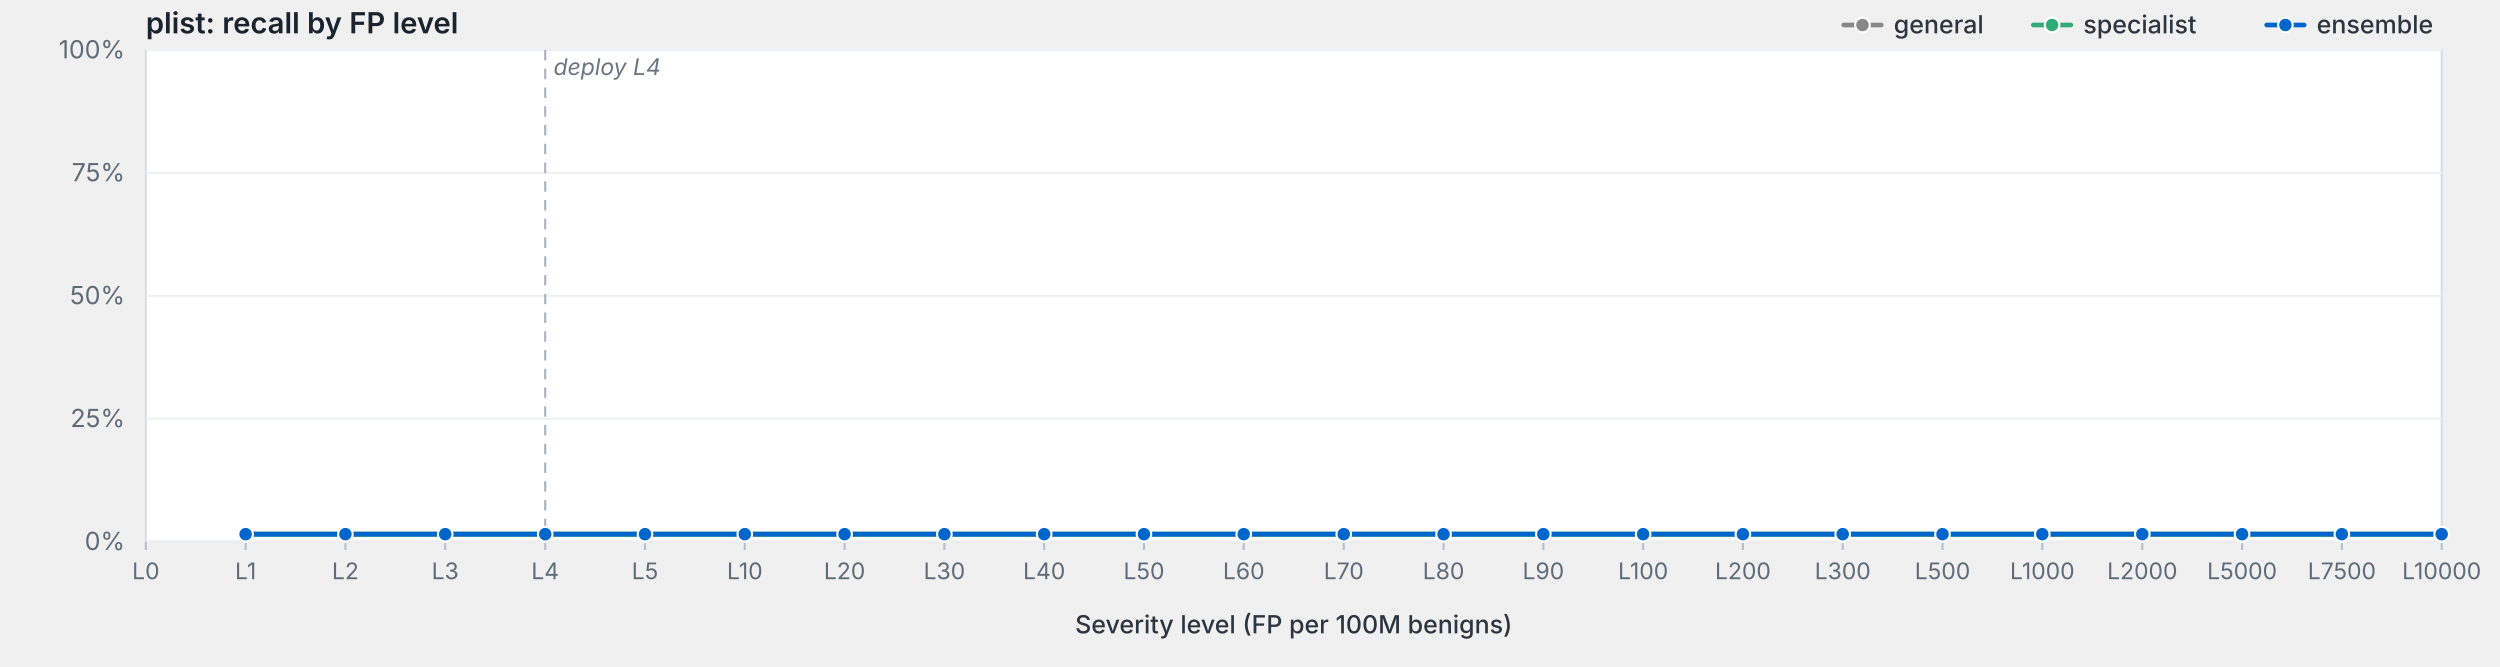
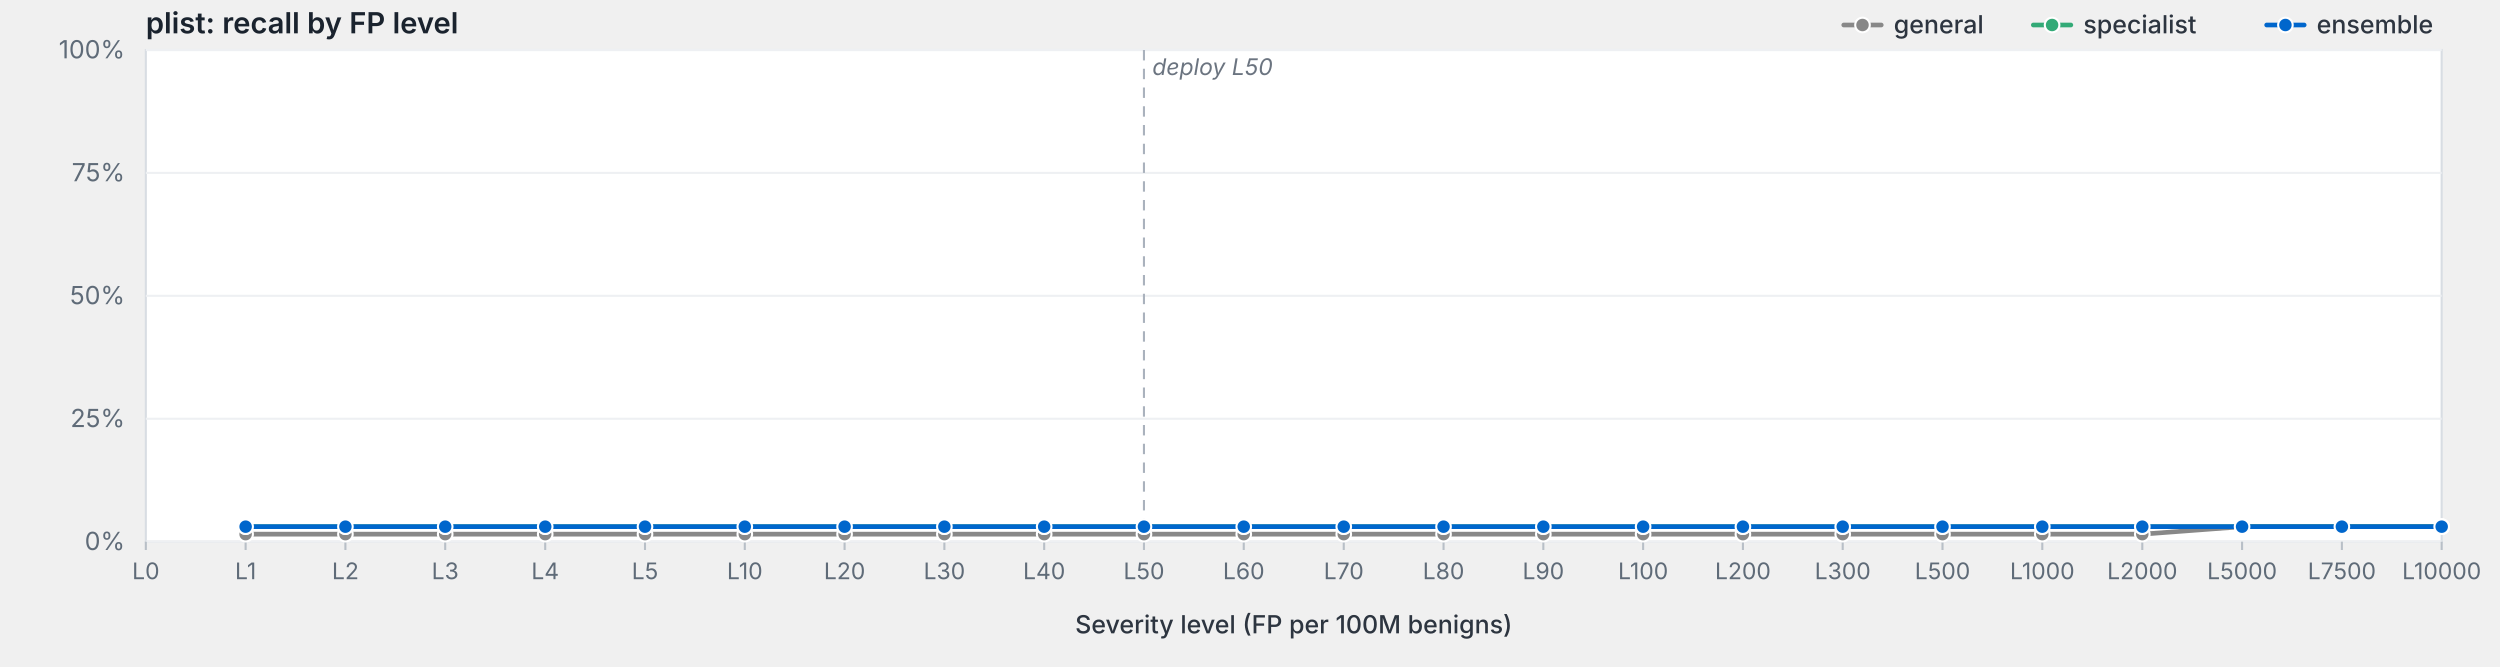
<svg xmlns="http://www.w3.org/2000/svg" viewBox="0 0 1200 320" width="1200" height="320" preserveAspectRatio="xMidYMid meet" role="img" aria-label="plist: recall by FP level">
  <style>svg { background: #fdfdfd; }.frame { fill: #fff; stroke: #d8dde3; stroke-width: 1; }.grid { stroke: #eef0f3; stroke-width: 1; }.tick { stroke: #b8bfc7; stroke-width: 1; }.axis-label { fill: #5f6b78; font-family: -apple-system, BlinkMacSystemFont, "Segoe UI", system-ui, sans-serif; font-size: 12px; }.x-label { fill: #5f6b78; font-family: -apple-system, BlinkMacSystemFont, "Segoe UI", system-ui, sans-serif; font-size: 11px; }.axis-title { fill: #2d3540; font-family: -apple-system, BlinkMacSystemFont, "Segoe UI", system-ui, sans-serif; font-size: 12px; font-weight: 500; }.title { fill: #1a232e; font-family: -apple-system, BlinkMacSystemFont, "Segoe UI", system-ui, sans-serif; font-size: 14px; font-weight: 600; }.deploy-marker { stroke: #aab2bd; stroke-width: 1; stroke-dasharray: 5,4; }.deploy-label { fill: #6b7480; font-family: -apple-system, BlinkMacSystemFont, "Segoe UI", system-ui, sans-serif; font-size: 11px; font-style: italic; }.curve { fill: none; stroke-width: 2.25; stroke-linejoin: round; stroke-linecap: round; }.marker { stroke: #fff; stroke-width: 1; }.legend-text { fill: #2d3540; font-family: -apple-system, BlinkMacSystemFont, "Segoe UI", system-ui, sans-serif; font-size: 12px; font-weight: 500; }</style>
  <text class="title" x="70" y="16">plist: recall by FP level</text>
  <rect class="frame" x="70" y="24" width="1102" height="236" />
  <line class="grid" x1="70" y1="260.0" x2="1172" y2="260.0" />
  <text class="axis-label" x="60" y="264.0" text-anchor="end">0%</text>
  <line class="grid" x1="70" y1="201.0" x2="1172" y2="201.0" />
  <text class="axis-label" x="60" y="205.0" text-anchor="end">25%</text>
  <line class="grid" x1="70" y1="142.0" x2="1172" y2="142.0" />
  <text class="axis-label" x="60" y="146.0" text-anchor="end">50%</text>
  <line class="grid" x1="70" y1="83.0" x2="1172" y2="83.0" />
  <text class="axis-label" x="60" y="87.0" text-anchor="end">75%</text>
  <line class="grid" x1="70" y1="24.0" x2="1172" y2="24.0" />
  <text class="axis-label" x="60" y="28.0" text-anchor="end">100%</text>
-   <line class="deploy-marker" x1="261.7" y1="24" x2="261.7" y2="260" />
-   <text class="deploy-label" x="265.7" y="36" text-anchor="start">deploy L4</text>
+   <line class="deploy-marker" x1="549.1" y1="24" x2="549.1" y2="260" />
+   <text class="deploy-label" x="553.1" y="36" text-anchor="start">deploy L50</text>
  <line class="tick" x1="70.0" y1="260" x2="70.0" y2="264" />
  <text class="x-label" x="70.0" y="278" text-anchor="middle">L0</text>
  <line class="tick" x1="117.9" y1="260" x2="117.9" y2="264" />
  <text class="x-label" x="117.9" y="278" text-anchor="middle">L1</text>
  <line class="tick" x1="165.8" y1="260" x2="165.8" y2="264" />
  <text class="x-label" x="165.8" y="278" text-anchor="middle">L2</text>
  <line class="tick" x1="213.7" y1="260" x2="213.7" y2="264" />
  <text class="x-label" x="213.7" y="278" text-anchor="middle">L3</text>
  <line class="tick" x1="261.7" y1="260" x2="261.7" y2="264" />
  <text class="x-label" x="261.7" y="278" text-anchor="middle">L4</text>
  <line class="tick" x1="309.6" y1="260" x2="309.6" y2="264" />
  <text class="x-label" x="309.6" y="278" text-anchor="middle">L5</text>
  <line class="tick" x1="357.5" y1="260" x2="357.5" y2="264" />
  <text class="x-label" x="357.5" y="278" text-anchor="middle">L10</text>
  <line class="tick" x1="405.4" y1="260" x2="405.4" y2="264" />
  <text class="x-label" x="405.4" y="278" text-anchor="middle">L20</text>
  <line class="tick" x1="453.3" y1="260" x2="453.3" y2="264" />
  <text class="x-label" x="453.3" y="278" text-anchor="middle">L30</text>
  <line class="tick" x1="501.2" y1="260" x2="501.2" y2="264" />
  <text class="x-label" x="501.2" y="278" text-anchor="middle">L40</text>
  <line class="tick" x1="549.1" y1="260" x2="549.1" y2="264" />
  <text class="x-label" x="549.1" y="278" text-anchor="middle">L50</text>
  <line class="tick" x1="597.0" y1="260" x2="597.0" y2="264" />
  <text class="x-label" x="597.0" y="278" text-anchor="middle">L60</text>
  <line class="tick" x1="645.0" y1="260" x2="645.0" y2="264" />
  <text class="x-label" x="645.0" y="278" text-anchor="middle">L70</text>
  <line class="tick" x1="692.9" y1="260" x2="692.9" y2="264" />
  <text class="x-label" x="692.9" y="278" text-anchor="middle">L80</text>
  <line class="tick" x1="740.8" y1="260" x2="740.8" y2="264" />
  <text class="x-label" x="740.8" y="278" text-anchor="middle">L90</text>
  <line class="tick" x1="788.7" y1="260" x2="788.7" y2="264" />
  <text class="x-label" x="788.7" y="278" text-anchor="middle">L100</text>
  <line class="tick" x1="836.6" y1="260" x2="836.6" y2="264" />
  <text class="x-label" x="836.6" y="278" text-anchor="middle">L200</text>
  <line class="tick" x1="884.5" y1="260" x2="884.5" y2="264" />
  <text class="x-label" x="884.5" y="278" text-anchor="middle">L300</text>
  <line class="tick" x1="932.4" y1="260" x2="932.4" y2="264" />
  <text class="x-label" x="932.4" y="278" text-anchor="middle">L500</text>
  <line class="tick" x1="980.3" y1="260" x2="980.3" y2="264" />
  <text class="x-label" x="980.3" y="278" text-anchor="middle">L1000</text>
  <line class="tick" x1="1028.3" y1="260" x2="1028.3" y2="264" />
  <text class="x-label" x="1028.3" y="278" text-anchor="middle">L2000</text>
  <line class="tick" x1="1076.2" y1="260" x2="1076.2" y2="264" />
  <text class="x-label" x="1076.2" y="278" text-anchor="middle">L5000</text>
  <line class="tick" x1="1124.1" y1="260" x2="1124.1" y2="264" />
  <text class="x-label" x="1124.1" y="278" text-anchor="middle">L7500</text>
  <line class="tick" x1="1172.0" y1="260" x2="1172.0" y2="264" />
  <text class="x-label" x="1172.0" y="278" text-anchor="middle">L10000</text>
  <text class="axis-title" x="621.0" y="304" text-anchor="middle">Severity level (FP per 100M benigns)</text>
-   <path class="curve" d="M117.9,256.4 L165.8,256.4 L213.7,256.4 L261.7,256.4 L309.6,256.4 L357.5,256.4 L405.4,256.4 L453.3,256.4 L501.2,256.4 L549.1,256.4 L597.0,256.4 L645.0,256.4 L692.9,256.4 L740.8,256.4 L788.7,256.4 L836.6,256.4 L884.5,256.4 L932.4,256.4 L980.3,256.4 L1028.3,256.4 L1076.2,256.4 L1124.1,256.4 L1172.0,256.4" stroke="#888" />
+   <path class="curve" d="M117.9,256.4 L165.8,256.4 L213.7,256.4 L261.7,256.4 L309.6,256.4 L357.5,256.4 L405.4,256.4 L453.3,256.4 L501.2,256.4 L549.1,256.4 L597.0,256.4 L645.0,256.4 L692.9,256.4 L740.8,256.4 L788.7,256.4 L836.6,256.4 L884.5,256.4 L932.4,256.4 L980.3,256.4 L1028.3,256.4 L1076.2,252.8 L1124.1,252.8 L1172.0,252.8" stroke="#888" />
  <circle class="marker" cx="117.9" cy="256.4" r="3.5" fill="#888" />
  <circle class="marker" cx="165.8" cy="256.4" r="3.5" fill="#888" />
  <circle class="marker" cx="213.7" cy="256.4" r="3.5" fill="#888" />
  <circle class="marker" cx="261.7" cy="256.4" r="3.5" fill="#888" />
  <circle class="marker" cx="309.6" cy="256.4" r="3.5" fill="#888" />
  <circle class="marker" cx="357.5" cy="256.4" r="3.5" fill="#888" />
  <circle class="marker" cx="405.4" cy="256.4" r="3.5" fill="#888" />
  <circle class="marker" cx="453.3" cy="256.4" r="3.5" fill="#888" />
  <circle class="marker" cx="501.2" cy="256.4" r="3.5" fill="#888" />
  <circle class="marker" cx="549.1" cy="256.4" r="3.5" fill="#888" />
  <circle class="marker" cx="597.0" cy="256.4" r="3.5" fill="#888" />
  <circle class="marker" cx="645.0" cy="256.4" r="3.5" fill="#888" />
  <circle class="marker" cx="692.9" cy="256.4" r="3.5" fill="#888" />
  <circle class="marker" cx="740.8" cy="256.4" r="3.5" fill="#888" />
  <circle class="marker" cx="788.7" cy="256.4" r="3.5" fill="#888" />
  <circle class="marker" cx="836.6" cy="256.4" r="3.5" fill="#888" />
  <circle class="marker" cx="884.5" cy="256.4" r="3.5" fill="#888" />
  <circle class="marker" cx="932.4" cy="256.4" r="3.5" fill="#888" />
  <circle class="marker" cx="980.3" cy="256.4" r="3.5" fill="#888" />
  <circle class="marker" cx="1028.3" cy="256.4" r="3.5" fill="#888" />
-   <circle class="marker" cx="1076.2" cy="256.4" r="3.5" fill="#888" />
-   <circle class="marker" cx="1124.1" cy="256.4" r="3.5" fill="#888" />
-   <circle class="marker" cx="1172.0" cy="256.4" r="3.5" fill="#888" />
-   <path class="curve" d="M117.9,256.4 L165.8,256.4 L213.7,256.4 L261.7,256.4 L309.6,256.4 L357.5,256.4 L405.4,256.4 L453.3,256.4 L501.2,256.4 L549.1,256.4 L597.0,256.4 L645.0,256.4 L692.9,256.4 L740.8,256.4 L788.7,256.4 L836.6,256.4 L884.5,256.4 L932.4,256.4 L980.3,256.4 L1028.3,256.4 L1076.2,256.4 L1124.1,256.4 L1172.0,256.4" stroke="#3a7" />
-   <circle class="marker" cx="117.9" cy="256.4" r="3.5" fill="#3a7" />
-   <circle class="marker" cx="165.8" cy="256.4" r="3.5" fill="#3a7" />
-   <circle class="marker" cx="213.7" cy="256.4" r="3.5" fill="#3a7" />
-   <circle class="marker" cx="261.7" cy="256.4" r="3.5" fill="#3a7" />
-   <circle class="marker" cx="309.6" cy="256.4" r="3.5" fill="#3a7" />
-   <circle class="marker" cx="357.5" cy="256.4" r="3.5" fill="#3a7" />
-   <circle class="marker" cx="405.4" cy="256.4" r="3.5" fill="#3a7" />
-   <circle class="marker" cx="453.3" cy="256.4" r="3.5" fill="#3a7" />
-   <circle class="marker" cx="501.2" cy="256.4" r="3.5" fill="#3a7" />
-   <circle class="marker" cx="549.1" cy="256.4" r="3.5" fill="#3a7" />
-   <circle class="marker" cx="597.0" cy="256.4" r="3.5" fill="#3a7" />
-   <circle class="marker" cx="645.0" cy="256.4" r="3.5" fill="#3a7" />
-   <circle class="marker" cx="692.9" cy="256.4" r="3.5" fill="#3a7" />
-   <circle class="marker" cx="740.8" cy="256.4" r="3.5" fill="#3a7" />
-   <circle class="marker" cx="788.7" cy="256.4" r="3.5" fill="#3a7" />
-   <circle class="marker" cx="836.6" cy="256.4" r="3.5" fill="#3a7" />
-   <circle class="marker" cx="884.5" cy="256.4" r="3.5" fill="#3a7" />
-   <circle class="marker" cx="932.4" cy="256.4" r="3.5" fill="#3a7" />
-   <circle class="marker" cx="980.3" cy="256.4" r="3.5" fill="#3a7" />
-   <circle class="marker" cx="1028.3" cy="256.4" r="3.5" fill="#3a7" />
-   <circle class="marker" cx="1076.2" cy="256.4" r="3.5" fill="#3a7" />
-   <circle class="marker" cx="1124.1" cy="256.4" r="3.5" fill="#3a7" />
-   <circle class="marker" cx="1172.0" cy="256.4" r="3.5" fill="#3a7" />
-   <path class="curve" d="M117.9,256.4 L165.8,256.4 L213.7,256.4 L261.7,256.4 L309.6,256.4 L357.5,256.4 L405.4,256.4 L453.3,256.4 L501.2,256.4 L549.1,256.4 L597.0,256.4 L645.0,256.4 L692.9,256.4 L740.8,256.4 L788.7,256.4 L836.6,256.4 L884.5,256.4 L932.4,256.4 L980.3,256.4 L1028.3,256.4 L1076.2,256.4 L1124.1,256.4 L1172.0,256.4" stroke="#06c" />
-   <circle class="marker" cx="117.9" cy="256.4" r="3.5" fill="#06c" />
-   <circle class="marker" cx="165.8" cy="256.4" r="3.5" fill="#06c" />
-   <circle class="marker" cx="213.7" cy="256.4" r="3.5" fill="#06c" />
-   <circle class="marker" cx="261.7" cy="256.4" r="3.5" fill="#06c" />
-   <circle class="marker" cx="309.6" cy="256.4" r="3.5" fill="#06c" />
-   <circle class="marker" cx="357.5" cy="256.4" r="3.5" fill="#06c" />
-   <circle class="marker" cx="405.4" cy="256.4" r="3.5" fill="#06c" />
-   <circle class="marker" cx="453.3" cy="256.4" r="3.5" fill="#06c" />
-   <circle class="marker" cx="501.2" cy="256.4" r="3.5" fill="#06c" />
-   <circle class="marker" cx="549.1" cy="256.4" r="3.5" fill="#06c" />
-   <circle class="marker" cx="597.0" cy="256.4" r="3.5" fill="#06c" />
-   <circle class="marker" cx="645.0" cy="256.4" r="3.5" fill="#06c" />
-   <circle class="marker" cx="692.9" cy="256.4" r="3.5" fill="#06c" />
-   <circle class="marker" cx="740.8" cy="256.4" r="3.5" fill="#06c" />
-   <circle class="marker" cx="788.7" cy="256.4" r="3.5" fill="#06c" />
-   <circle class="marker" cx="836.6" cy="256.4" r="3.5" fill="#06c" />
-   <circle class="marker" cx="884.5" cy="256.4" r="3.5" fill="#06c" />
-   <circle class="marker" cx="932.4" cy="256.4" r="3.5" fill="#06c" />
-   <circle class="marker" cx="980.3" cy="256.4" r="3.5" fill="#06c" />
-   <circle class="marker" cx="1028.3" cy="256.4" r="3.5" fill="#06c" />
-   <circle class="marker" cx="1076.2" cy="256.4" r="3.5" fill="#06c" />
-   <circle class="marker" cx="1124.1" cy="256.4" r="3.5" fill="#06c" />
-   <circle class="marker" cx="1172.0" cy="256.4" r="3.5" fill="#06c" />
+   <circle class="marker" cx="1076.2" cy="252.8" r="3.5" fill="#888" />
+   <circle class="marker" cx="1124.1" cy="252.8" r="3.5" fill="#888" />
+   <circle class="marker" cx="1172.0" cy="252.8" r="3.5" fill="#888" />
+   <path class="curve" d="M117.9,252.8 L165.8,252.8 L213.7,252.8 L261.7,252.8 L309.6,252.8 L357.5,252.8 L405.4,252.8 L453.3,252.8 L501.2,252.8 L549.1,252.8 L597.0,252.8 L645.0,252.8 L692.9,252.8 L740.8,252.8 L788.7,252.8 L836.6,252.8 L884.5,252.8 L932.4,252.8 L980.3,252.8 L1028.3,252.8 L1076.2,252.8 L1124.1,252.8 L1172.0,252.8" stroke="#3a7" />
+   <circle class="marker" cx="117.9" cy="252.8" r="3.5" fill="#3a7" />
+   <circle class="marker" cx="165.8" cy="252.8" r="3.5" fill="#3a7" />
+   <circle class="marker" cx="213.7" cy="252.8" r="3.5" fill="#3a7" />
+   <circle class="marker" cx="261.7" cy="252.8" r="3.5" fill="#3a7" />
+   <circle class="marker" cx="309.6" cy="252.8" r="3.5" fill="#3a7" />
+   <circle class="marker" cx="357.5" cy="252.8" r="3.5" fill="#3a7" />
+   <circle class="marker" cx="405.4" cy="252.8" r="3.5" fill="#3a7" />
+   <circle class="marker" cx="453.3" cy="252.8" r="3.5" fill="#3a7" />
+   <circle class="marker" cx="501.2" cy="252.8" r="3.5" fill="#3a7" />
+   <circle class="marker" cx="549.1" cy="252.8" r="3.5" fill="#3a7" />
+   <circle class="marker" cx="597.0" cy="252.8" r="3.5" fill="#3a7" />
+   <circle class="marker" cx="645.0" cy="252.8" r="3.5" fill="#3a7" />
+   <circle class="marker" cx="692.9" cy="252.8" r="3.5" fill="#3a7" />
+   <circle class="marker" cx="740.8" cy="252.8" r="3.5" fill="#3a7" />
+   <circle class="marker" cx="788.7" cy="252.8" r="3.5" fill="#3a7" />
+   <circle class="marker" cx="836.6" cy="252.8" r="3.5" fill="#3a7" />
+   <circle class="marker" cx="884.5" cy="252.8" r="3.5" fill="#3a7" />
+   <circle class="marker" cx="932.4" cy="252.8" r="3.5" fill="#3a7" />
+   <circle class="marker" cx="980.3" cy="252.8" r="3.5" fill="#3a7" />
+   <circle class="marker" cx="1028.3" cy="252.8" r="3.5" fill="#3a7" />
+   <circle class="marker" cx="1076.2" cy="252.8" r="3.5" fill="#3a7" />
+   <circle class="marker" cx="1124.1" cy="252.8" r="3.5" fill="#3a7" />
+   <circle class="marker" cx="1172.0" cy="252.8" r="3.5" fill="#3a7" />
+   <path class="curve" d="M117.9,252.8 L165.8,252.8 L213.7,252.8 L261.7,252.8 L309.6,252.8 L357.5,252.8 L405.4,252.8 L453.3,252.8 L501.2,252.8 L549.1,252.8 L597.0,252.8 L645.0,252.8 L692.9,252.8 L740.8,252.8 L788.7,252.8 L836.6,252.8 L884.5,252.8 L932.4,252.8 L980.3,252.8 L1028.3,252.8 L1076.2,252.8 L1124.1,252.8 L1172.0,252.8" stroke="#06c" />
+   <circle class="marker" cx="117.9" cy="252.8" r="3.5" fill="#06c" />
+   <circle class="marker" cx="165.8" cy="252.8" r="3.5" fill="#06c" />
+   <circle class="marker" cx="213.7" cy="252.8" r="3.5" fill="#06c" />
+   <circle class="marker" cx="261.7" cy="252.8" r="3.5" fill="#06c" />
+   <circle class="marker" cx="309.6" cy="252.8" r="3.5" fill="#06c" />
+   <circle class="marker" cx="357.5" cy="252.8" r="3.5" fill="#06c" />
+   <circle class="marker" cx="405.4" cy="252.8" r="3.5" fill="#06c" />
+   <circle class="marker" cx="453.3" cy="252.8" r="3.5" fill="#06c" />
+   <circle class="marker" cx="501.2" cy="252.8" r="3.5" fill="#06c" />
+   <circle class="marker" cx="549.1" cy="252.8" r="3.5" fill="#06c" />
+   <circle class="marker" cx="597.0" cy="252.8" r="3.5" fill="#06c" />
+   <circle class="marker" cx="645.0" cy="252.8" r="3.5" fill="#06c" />
+   <circle class="marker" cx="692.9" cy="252.8" r="3.5" fill="#06c" />
+   <circle class="marker" cx="740.8" cy="252.8" r="3.5" fill="#06c" />
+   <circle class="marker" cx="788.7" cy="252.8" r="3.5" fill="#06c" />
+   <circle class="marker" cx="836.6" cy="252.8" r="3.5" fill="#06c" />
+   <circle class="marker" cx="884.5" cy="252.8" r="3.5" fill="#06c" />
+   <circle class="marker" cx="932.4" cy="252.8" r="3.5" fill="#06c" />
+   <circle class="marker" cx="980.3" cy="252.8" r="3.5" fill="#06c" />
+   <circle class="marker" cx="1028.3" cy="252.8" r="3.5" fill="#06c" />
+   <circle class="marker" cx="1076.2" cy="252.8" r="3.5" fill="#06c" />
+   <circle class="marker" cx="1124.1" cy="252.8" r="3.5" fill="#06c" />
+   <circle class="marker" cx="1172.0" cy="252.8" r="3.5" fill="#06c" />
  <line x1="1088.0" y1="12.0" x2="1106.0" y2="12.0" stroke="#06c" stroke-width="2.25" stroke-linecap="round" />
  <circle cx="1097.0" cy="12.0" r="3.5" fill="#06c" stroke="#fff" stroke-width="1" />
  <text class="legend-text" x="1112.0" y="16.0">ensemble</text>
  <line x1="976.0" y1="12.0" x2="994.0" y2="12.0" stroke="#3a7" stroke-width="2.25" stroke-linecap="round" />
  <circle cx="985.0" cy="12.0" r="3.5" fill="#3a7" stroke="#fff" stroke-width="1" />
  <text class="legend-text" x="1000.0" y="16.0">specialist</text>
  <line x1="885.0" y1="12.0" x2="903.0" y2="12.0" stroke="#888" stroke-width="2.25" stroke-linecap="round" />
  <circle cx="894.0" cy="12.0" r="3.5" fill="#888" stroke="#fff" stroke-width="1" />
  <text class="legend-text" x="909.0" y="16.0">general</text>
</svg>
